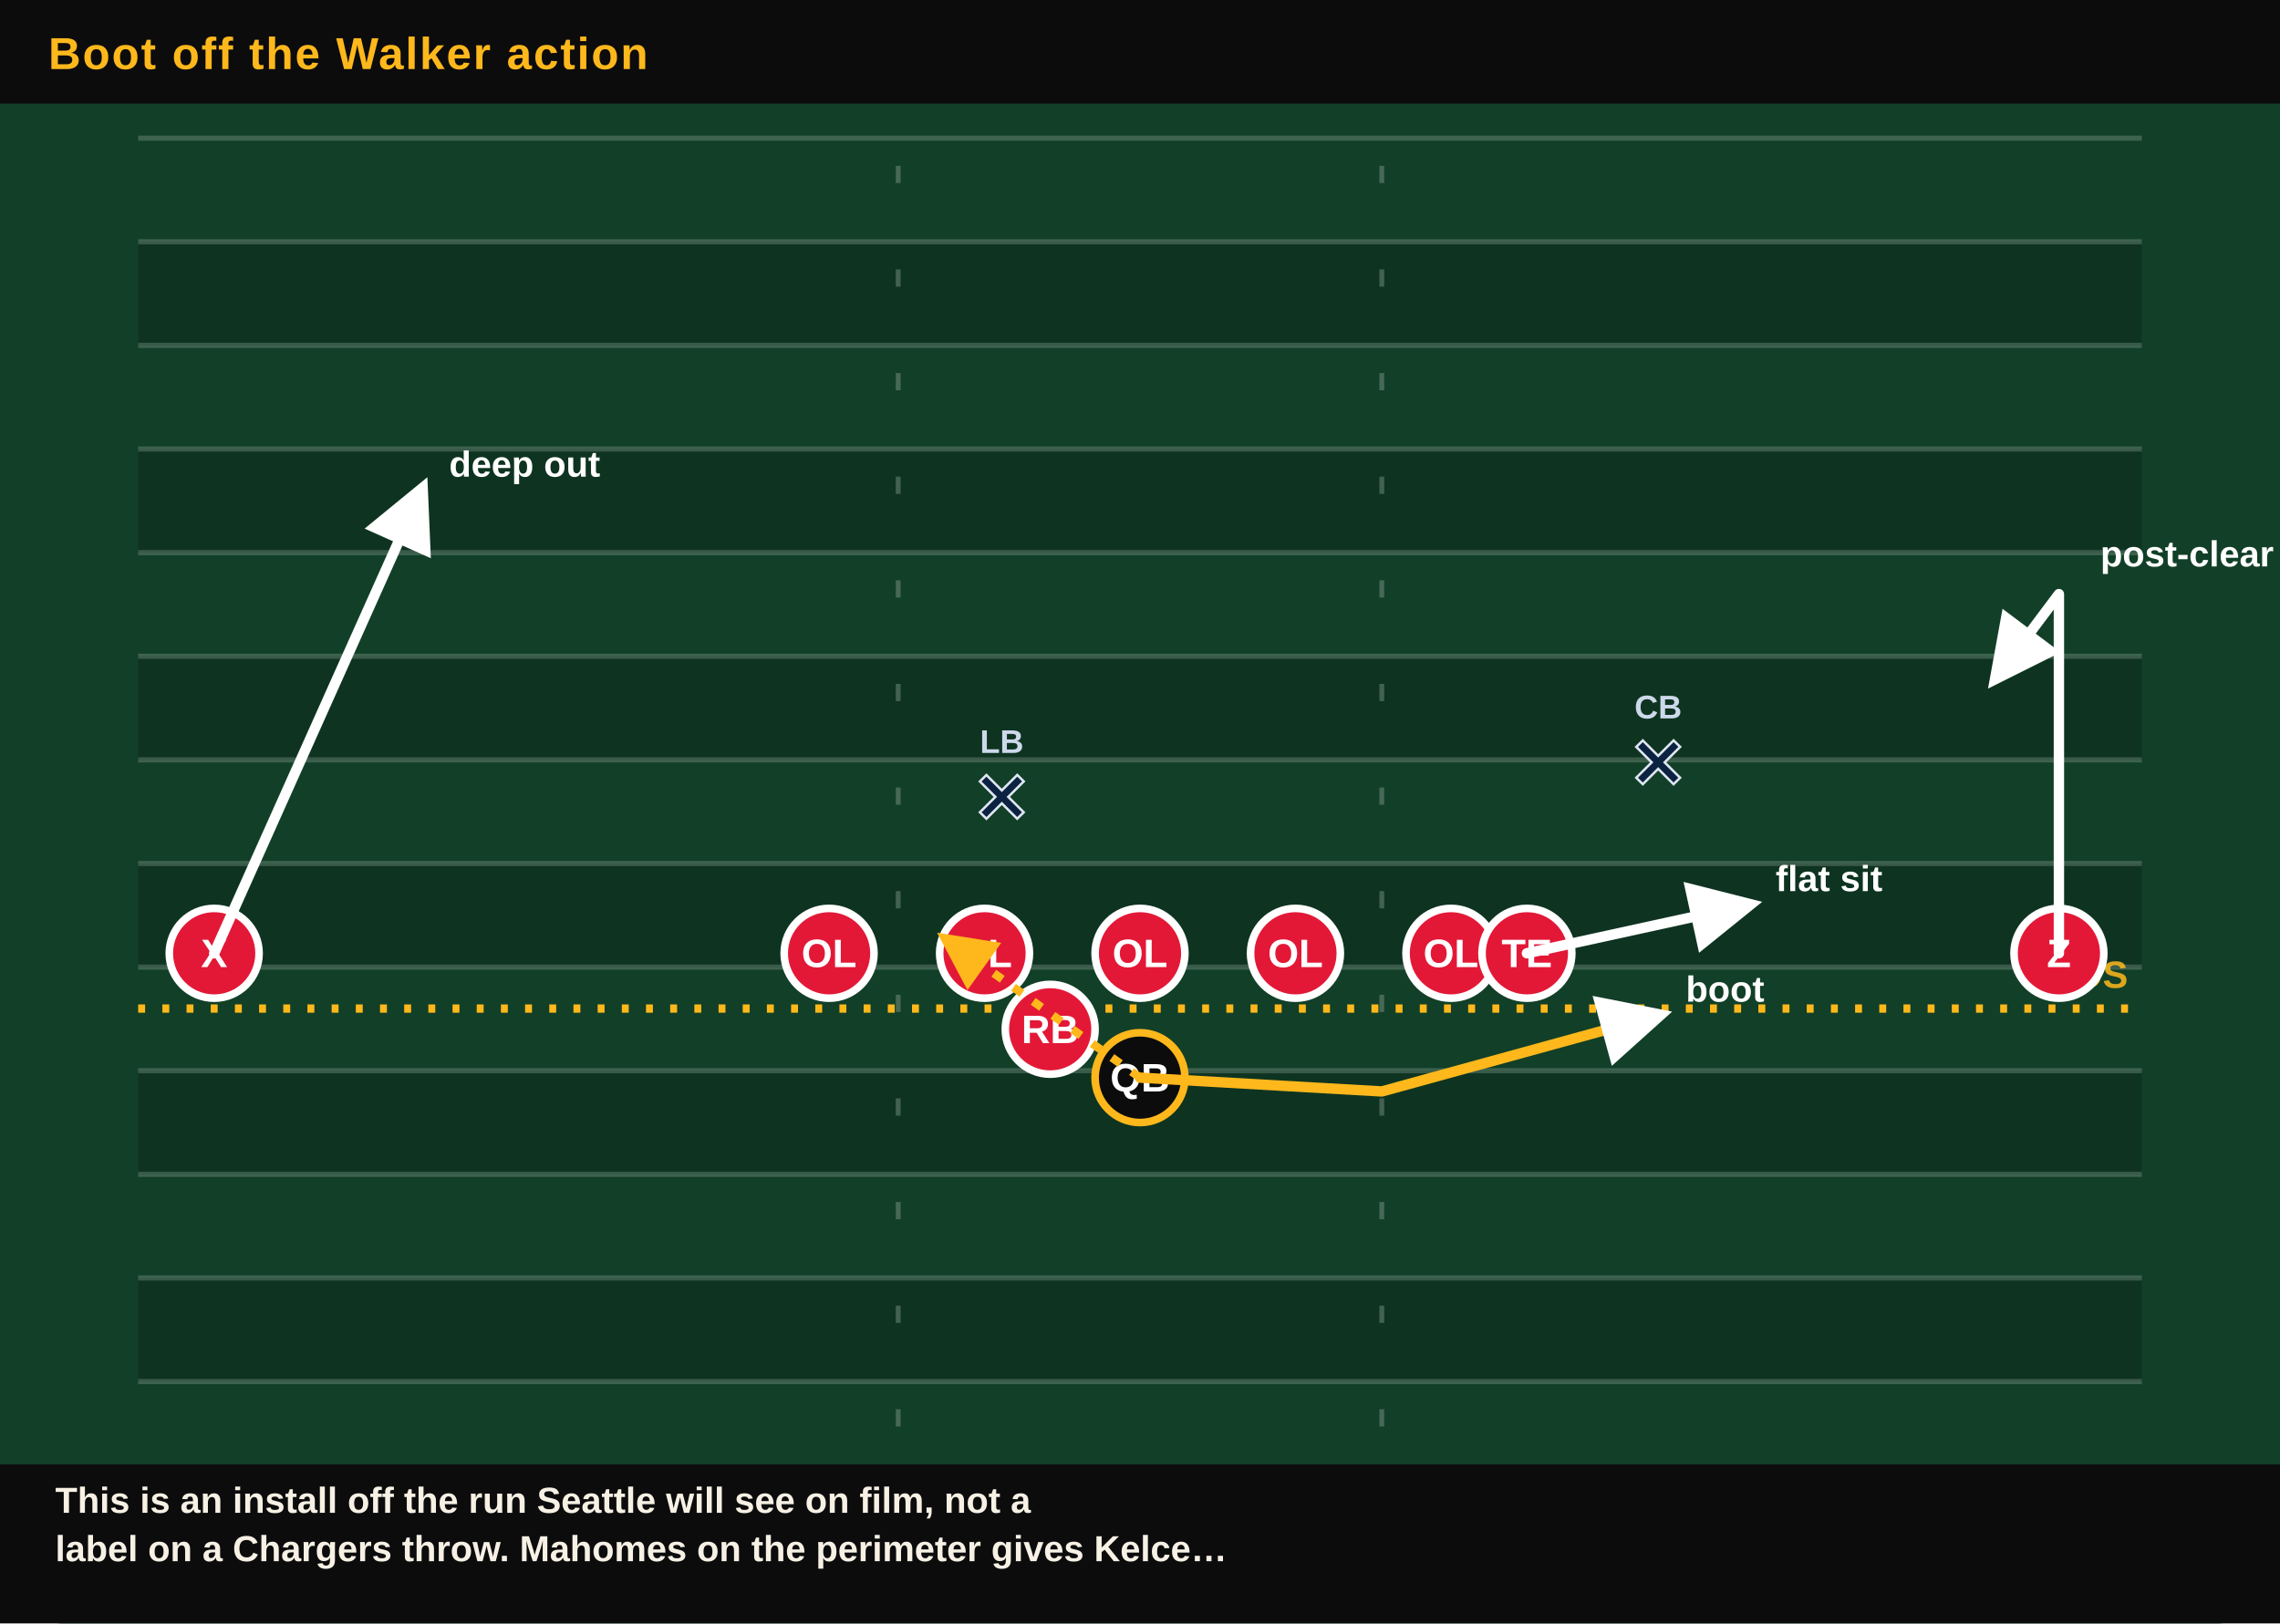
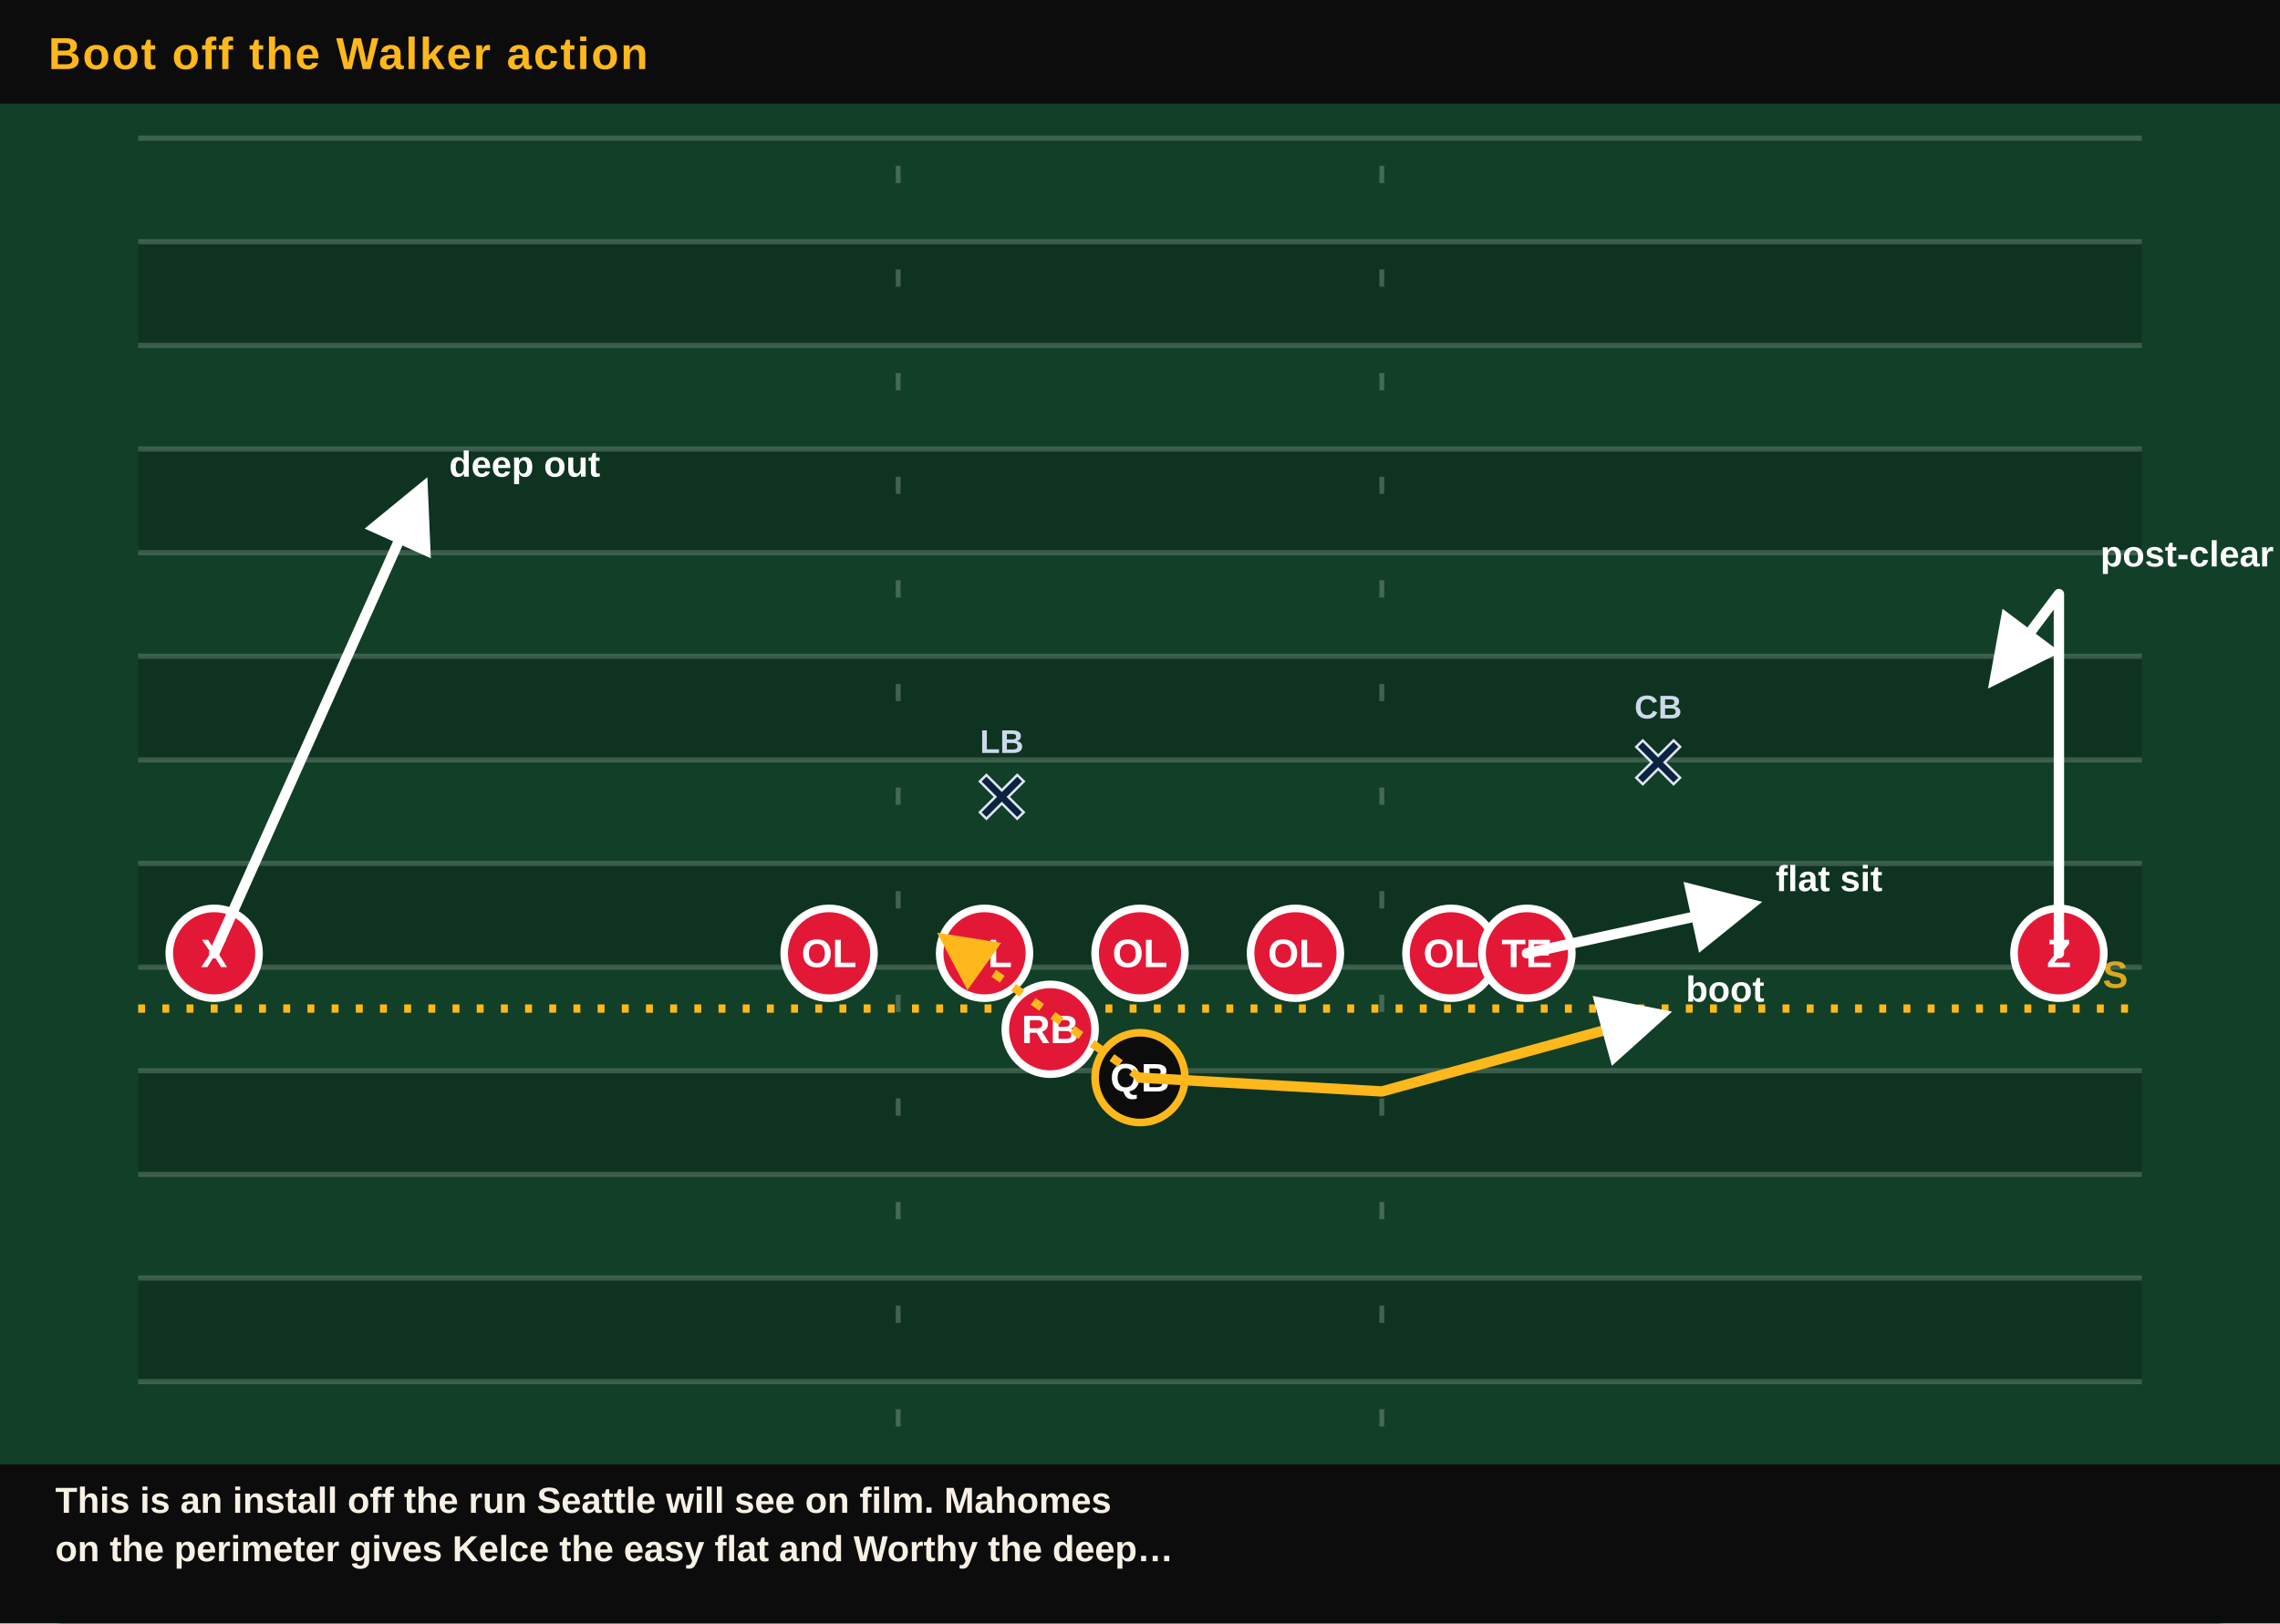
- <svg xmlns="http://www.w3.org/2000/svg" viewBox="0 0 660 470" role="img" aria-label="Boot off the Walker action — This is an install off the run Seattle will see on film, not a label on a Chargers throw. Mahomes on the perimeter gives Kelce the easy flat and Worthy the deep out without asking Armstrong to win a short-right isolation." width="660" height="470">
+ <svg xmlns="http://www.w3.org/2000/svg" viewBox="0 0 660 470" role="img" aria-label="Boot off the Walker action — This is an install off the run Seattle will see on film. Mahomes on the perimeter gives Kelce the easy flat and Worthy the deep out without asking Armstrong to win a short-right isolation." width="660" height="470">
  <defs>
    <marker id="arrow" viewBox="0 0 10 10" refX="8" refY="5" markerWidth="7" markerHeight="7" orient="auto-start-reverse">
      <path d="M0 0 L10 5 L0 10 z" fill="#ffffff" />
    </marker>
    <marker id="arrow-gold" viewBox="0 0 10 10" refX="8" refY="5" markerWidth="7" markerHeight="7" orient="auto-start-reverse">
      <path d="M0 0 L10 5 L0 10 z" fill="#ffb81c" />
    </marker>
  </defs>
  <rect x="0" y="0" width="660" height="470" rx="18" fill="#123f27" />
  <rect x="40" y="70" width="580" height="30" fill="#0e3421" />
  <rect x="40" y="130" width="580" height="30" fill="#0e3421" />
  <rect x="40" y="190" width="580" height="30" fill="#0e3421" />
  <rect x="40" y="250" width="580" height="30" fill="#0e3421" />
  <rect x="40" y="310" width="580" height="30" fill="#0e3421" />
  <rect x="40" y="370" width="580" height="30" fill="#0e3421" />
  <line x1="40" y1="40" x2="620" y2="40" stroke="rgba(255,255,255,.18)" stroke-width="1.5" />
  <line x1="40" y1="70" x2="620" y2="70" stroke="rgba(255,255,255,.18)" stroke-width="1.5" />
  <line x1="40" y1="100" x2="620" y2="100" stroke="rgba(255,255,255,.18)" stroke-width="1.5" />
  <line x1="40" y1="130" x2="620" y2="130" stroke="rgba(255,255,255,.18)" stroke-width="1.5" />
  <line x1="40" y1="160" x2="620" y2="160" stroke="rgba(255,255,255,.18)" stroke-width="1.5" />
  <line x1="40" y1="190" x2="620" y2="190" stroke="rgba(255,255,255,.18)" stroke-width="1.5" />
  <line x1="40" y1="220" x2="620" y2="220" stroke="rgba(255,255,255,.18)" stroke-width="1.5" />
  <line x1="40" y1="250" x2="620" y2="250" stroke="rgba(255,255,255,.18)" stroke-width="1.5" />
  <line x1="40" y1="280" x2="620" y2="280" stroke="rgba(255,255,255,.18)" stroke-width="1.5" />
  <line x1="40" y1="310" x2="620" y2="310" stroke="rgba(255,255,255,.18)" stroke-width="1.5" />
  <line x1="40" y1="340" x2="620" y2="340" stroke="rgba(255,255,255,.18)" stroke-width="1.5" />
  <line x1="40" y1="370" x2="620" y2="370" stroke="rgba(255,255,255,.18)" stroke-width="1.5" />
  <line x1="40" y1="400" x2="620" y2="400" stroke="rgba(255,255,255,.18)" stroke-width="1.5" />
  <line x1="40" y1="430" x2="620" y2="430" stroke="rgba(255,255,255,.18)" stroke-width="1.5" />
  <line x1="260" y1="48" x2="260" y2="53" stroke="rgba(255,255,255,.22)" stroke-width="1.4" />
  <line x1="260" y1="78" x2="260" y2="83" stroke="rgba(255,255,255,.22)" stroke-width="1.4" />
  <line x1="260" y1="108" x2="260" y2="113" stroke="rgba(255,255,255,.22)" stroke-width="1.4" />
  <line x1="260" y1="138" x2="260" y2="143" stroke="rgba(255,255,255,.22)" stroke-width="1.4" />
  <line x1="260" y1="168" x2="260" y2="173" stroke="rgba(255,255,255,.22)" stroke-width="1.4" />
  <line x1="260" y1="198" x2="260" y2="203" stroke="rgba(255,255,255,.22)" stroke-width="1.4" />
  <line x1="260" y1="228" x2="260" y2="233" stroke="rgba(255,255,255,.22)" stroke-width="1.4" />
  <line x1="260" y1="258" x2="260" y2="263" stroke="rgba(255,255,255,.22)" stroke-width="1.4" />
  <line x1="260" y1="288" x2="260" y2="293" stroke="rgba(255,255,255,.22)" stroke-width="1.4" />
  <line x1="260" y1="318" x2="260" y2="323" stroke="rgba(255,255,255,.22)" stroke-width="1.4" />
  <line x1="260" y1="348" x2="260" y2="353" stroke="rgba(255,255,255,.22)" stroke-width="1.4" />
  <line x1="260" y1="378" x2="260" y2="383" stroke="rgba(255,255,255,.22)" stroke-width="1.4" />
  <line x1="260" y1="408" x2="260" y2="413" stroke="rgba(255,255,255,.22)" stroke-width="1.4" />
  <line x1="400" y1="48" x2="400" y2="53" stroke="rgba(255,255,255,.22)" stroke-width="1.4" />
  <line x1="400" y1="78" x2="400" y2="83" stroke="rgba(255,255,255,.22)" stroke-width="1.4" />
  <line x1="400" y1="108" x2="400" y2="113" stroke="rgba(255,255,255,.22)" stroke-width="1.4" />
  <line x1="400" y1="138" x2="400" y2="143" stroke="rgba(255,255,255,.22)" stroke-width="1.4" />
  <line x1="400" y1="168" x2="400" y2="173" stroke="rgba(255,255,255,.22)" stroke-width="1.4" />
  <line x1="400" y1="198" x2="400" y2="203" stroke="rgba(255,255,255,.22)" stroke-width="1.4" />
  <line x1="400" y1="228" x2="400" y2="233" stroke="rgba(255,255,255,.22)" stroke-width="1.4" />
  <line x1="400" y1="258" x2="400" y2="263" stroke="rgba(255,255,255,.22)" stroke-width="1.4" />
  <line x1="400" y1="288" x2="400" y2="293" stroke="rgba(255,255,255,.22)" stroke-width="1.4" />
  <line x1="400" y1="318" x2="400" y2="323" stroke="rgba(255,255,255,.22)" stroke-width="1.4" />
  <line x1="400" y1="348" x2="400" y2="353" stroke="rgba(255,255,255,.22)" stroke-width="1.4" />
  <line x1="400" y1="378" x2="400" y2="383" stroke="rgba(255,255,255,.22)" stroke-width="1.4" />
  <line x1="400" y1="408" x2="400" y2="413" stroke="rgba(255,255,255,.22)" stroke-width="1.4" />
  <line x1="40" y1="292" x2="620" y2="292" stroke="#ffb81c" stroke-width="2.4" stroke-dasharray="2 5" />
  <text x="616" y="286" text-anchor="end" font-family="Space Grotesk, Arial, sans-serif" font-size="11" fill="#ffb81c" opacity=".85" font-weight="700">LOS</text>
  <g>
    <circle cx="240" cy="276" r="13" fill="#e31837" stroke="#fff" stroke-width="2.2" />
    <text x="240" y="280" text-anchor="middle" font-family="Space Grotesk, Arial, sans-serif" font-size="11.5" font-weight="700" fill="#fff">OL</text>
  </g>
  <g>
    <circle cx="285" cy="276" r="13" fill="#e31837" stroke="#fff" stroke-width="2.2" />
    <text x="285" y="280" text-anchor="middle" font-family="Space Grotesk, Arial, sans-serif" font-size="11.5" font-weight="700" fill="#fff">OL</text>
  </g>
  <g>
    <circle cx="330" cy="276" r="13" fill="#e31837" stroke="#fff" stroke-width="2.2" />
    <text x="330" y="280" text-anchor="middle" font-family="Space Grotesk, Arial, sans-serif" font-size="11.5" font-weight="700" fill="#fff">OL</text>
  </g>
  <g>
    <circle cx="375" cy="276" r="13" fill="#e31837" stroke="#fff" stroke-width="2.2" />
    <text x="375" y="280" text-anchor="middle" font-family="Space Grotesk, Arial, sans-serif" font-size="11.5" font-weight="700" fill="#fff">OL</text>
  </g>
  <g>
    <circle cx="420" cy="276" r="13" fill="#e31837" stroke="#fff" stroke-width="2.2" />
    <text x="420" y="280" text-anchor="middle" font-family="Space Grotesk, Arial, sans-serif" font-size="11.5" font-weight="700" fill="#fff">OL</text>
  </g>
  <g>
    <circle cx="330" cy="312" r="13" fill="#0d0c0d" stroke="#ffb81c" stroke-width="2.2" />
    <text x="330" y="316" text-anchor="middle" font-family="Space Grotesk, Arial, sans-serif" font-size="11.5" font-weight="700" fill="#fff">QB</text>
  </g>
  <g>
    <circle cx="304" cy="298" r="13" fill="#e31837" stroke="#fff" stroke-width="2.2" />
    <text x="304" y="302" text-anchor="middle" font-family="Space Grotesk, Arial, sans-serif" font-size="11.5" font-weight="700" fill="#fff">RB</text>
  </g>
  <g>
    <circle cx="442" cy="276" r="13" fill="#e31837" stroke="#fff" stroke-width="2.2" />
    <text x="442" y="280" text-anchor="middle" font-family="Space Grotesk, Arial, sans-serif" font-size="11.5" font-weight="700" fill="#fff">TE</text>
  </g>
  <g>
    <circle cx="62" cy="276" r="13" fill="#e31837" stroke="#fff" stroke-width="2.2" />
    <text x="62" y="280" text-anchor="middle" font-family="Space Grotesk, Arial, sans-serif" font-size="11.5" font-weight="700" fill="#fff">X</text>
  </g>
  <g>
    <circle cx="596" cy="276" r="13" fill="#e31837" stroke="#fff" stroke-width="2.2" />
    <text x="596" y="280" text-anchor="middle" font-family="Space Grotesk, Arial, sans-serif" font-size="11.5" font-weight="700" fill="#fff">Z</text>
  </g>
  <path d="M 330 312 L 274 272" fill="none" stroke="#ffb81c" stroke-width="2.4" stroke-dasharray="3 4" marker-end="url(#arrow-gold)" />
  <path d="M 330 312 L 400 316 L 480 294" fill="none" stroke="#ffb81c" stroke-width="3" stroke-linecap="round" stroke-linejoin="round" marker-end="url(#arrow)" />
  <text x="488" y="290" font-family="Space Grotesk, Arial, sans-serif" font-size="10.5" font-weight="700" fill="#fff">boot</text>
  <path d="M 442 276 L 506 262" fill="none" stroke="#fff" stroke-width="3" stroke-linecap="round" stroke-linejoin="round" marker-end="url(#arrow)" />
  <text x="514" y="258" font-family="Space Grotesk, Arial, sans-serif" font-size="10.5" font-weight="700" fill="#fff">flat sit</text>
  <path d="M 596 276 L 596 172 L 578 196" fill="none" stroke="#fff" stroke-width="3" stroke-linecap="round" stroke-linejoin="round" marker-end="url(#arrow)" />
  <text x="608" y="164" font-family="Space Grotesk, Arial, sans-serif" font-size="10.5" font-weight="700" fill="#fff">post-clear</text>
  <path d="M 62 276 L 122 142" fill="none" stroke="#fff" stroke-width="3" stroke-linecap="round" stroke-linejoin="round" marker-end="url(#arrow)" />
  <text x="130" y="138" font-family="Space Grotesk, Arial, sans-serif" font-size="10.5" font-weight="700" fill="#fff">deep out</text>
  <g>
    <text x="290" y="238" text-anchor="middle" font-family="Space Grotesk, Arial, sans-serif" font-size="20" font-weight="800" fill="#0b2340" stroke="#dfe7f2" stroke-width="1.4" paint-order="stroke">✕</text>
    <text x="290" y="218" text-anchor="middle" font-family="Space Grotesk, Arial, sans-serif" font-size="9.5" font-weight="700" fill="#cdd9ea">LB</text>
  </g>
  <g>
    <text x="480" y="228" text-anchor="middle" font-family="Space Grotesk, Arial, sans-serif" font-size="20" font-weight="800" fill="#0b2340" stroke="#dfe7f2" stroke-width="1.4" paint-order="stroke">✕</text>
    <text x="480" y="208" text-anchor="middle" font-family="Space Grotesk, Arial, sans-serif" font-size="9.5" font-weight="700" fill="#cdd9ea">CB</text>
  </g>
  <rect x="0" y="0" width="660" height="30" rx="0" fill="#0d0c0d" />
  <text x="14" y="20" font-family="Space Grotesk, Arial, sans-serif" font-size="13" font-weight="800" fill="#ffb81c" letter-spacing=".04em">Boot off the Walker action</text>
  <rect x="0" y="424" width="660" height="46" fill="#0d0c0d" />
-   <text x="16" y="438" font-family="Space Grotesk, Arial, sans-serif" font-size="10.5" font-weight="600" fill="#f7f1e5">This is an install off the run Seattle will see on film, not a</text>
-   <text x="16" y="452" font-family="Space Grotesk, Arial, sans-serif" font-size="10.5" font-weight="600" fill="#f7f1e5">label on a Chargers throw. Mahomes on the perimeter gives Kelce…</text>
+   <text x="16" y="438" font-family="Space Grotesk, Arial, sans-serif" font-size="10.5" font-weight="600" fill="#f7f1e5">This is an install off the run Seattle will see on film. Mahomes</text>
+   <text x="16" y="452" font-family="Space Grotesk, Arial, sans-serif" font-size="10.5" font-weight="600" fill="#f7f1e5">on the perimeter gives Kelce the easy flat and Worthy the deep…</text>
</svg>
